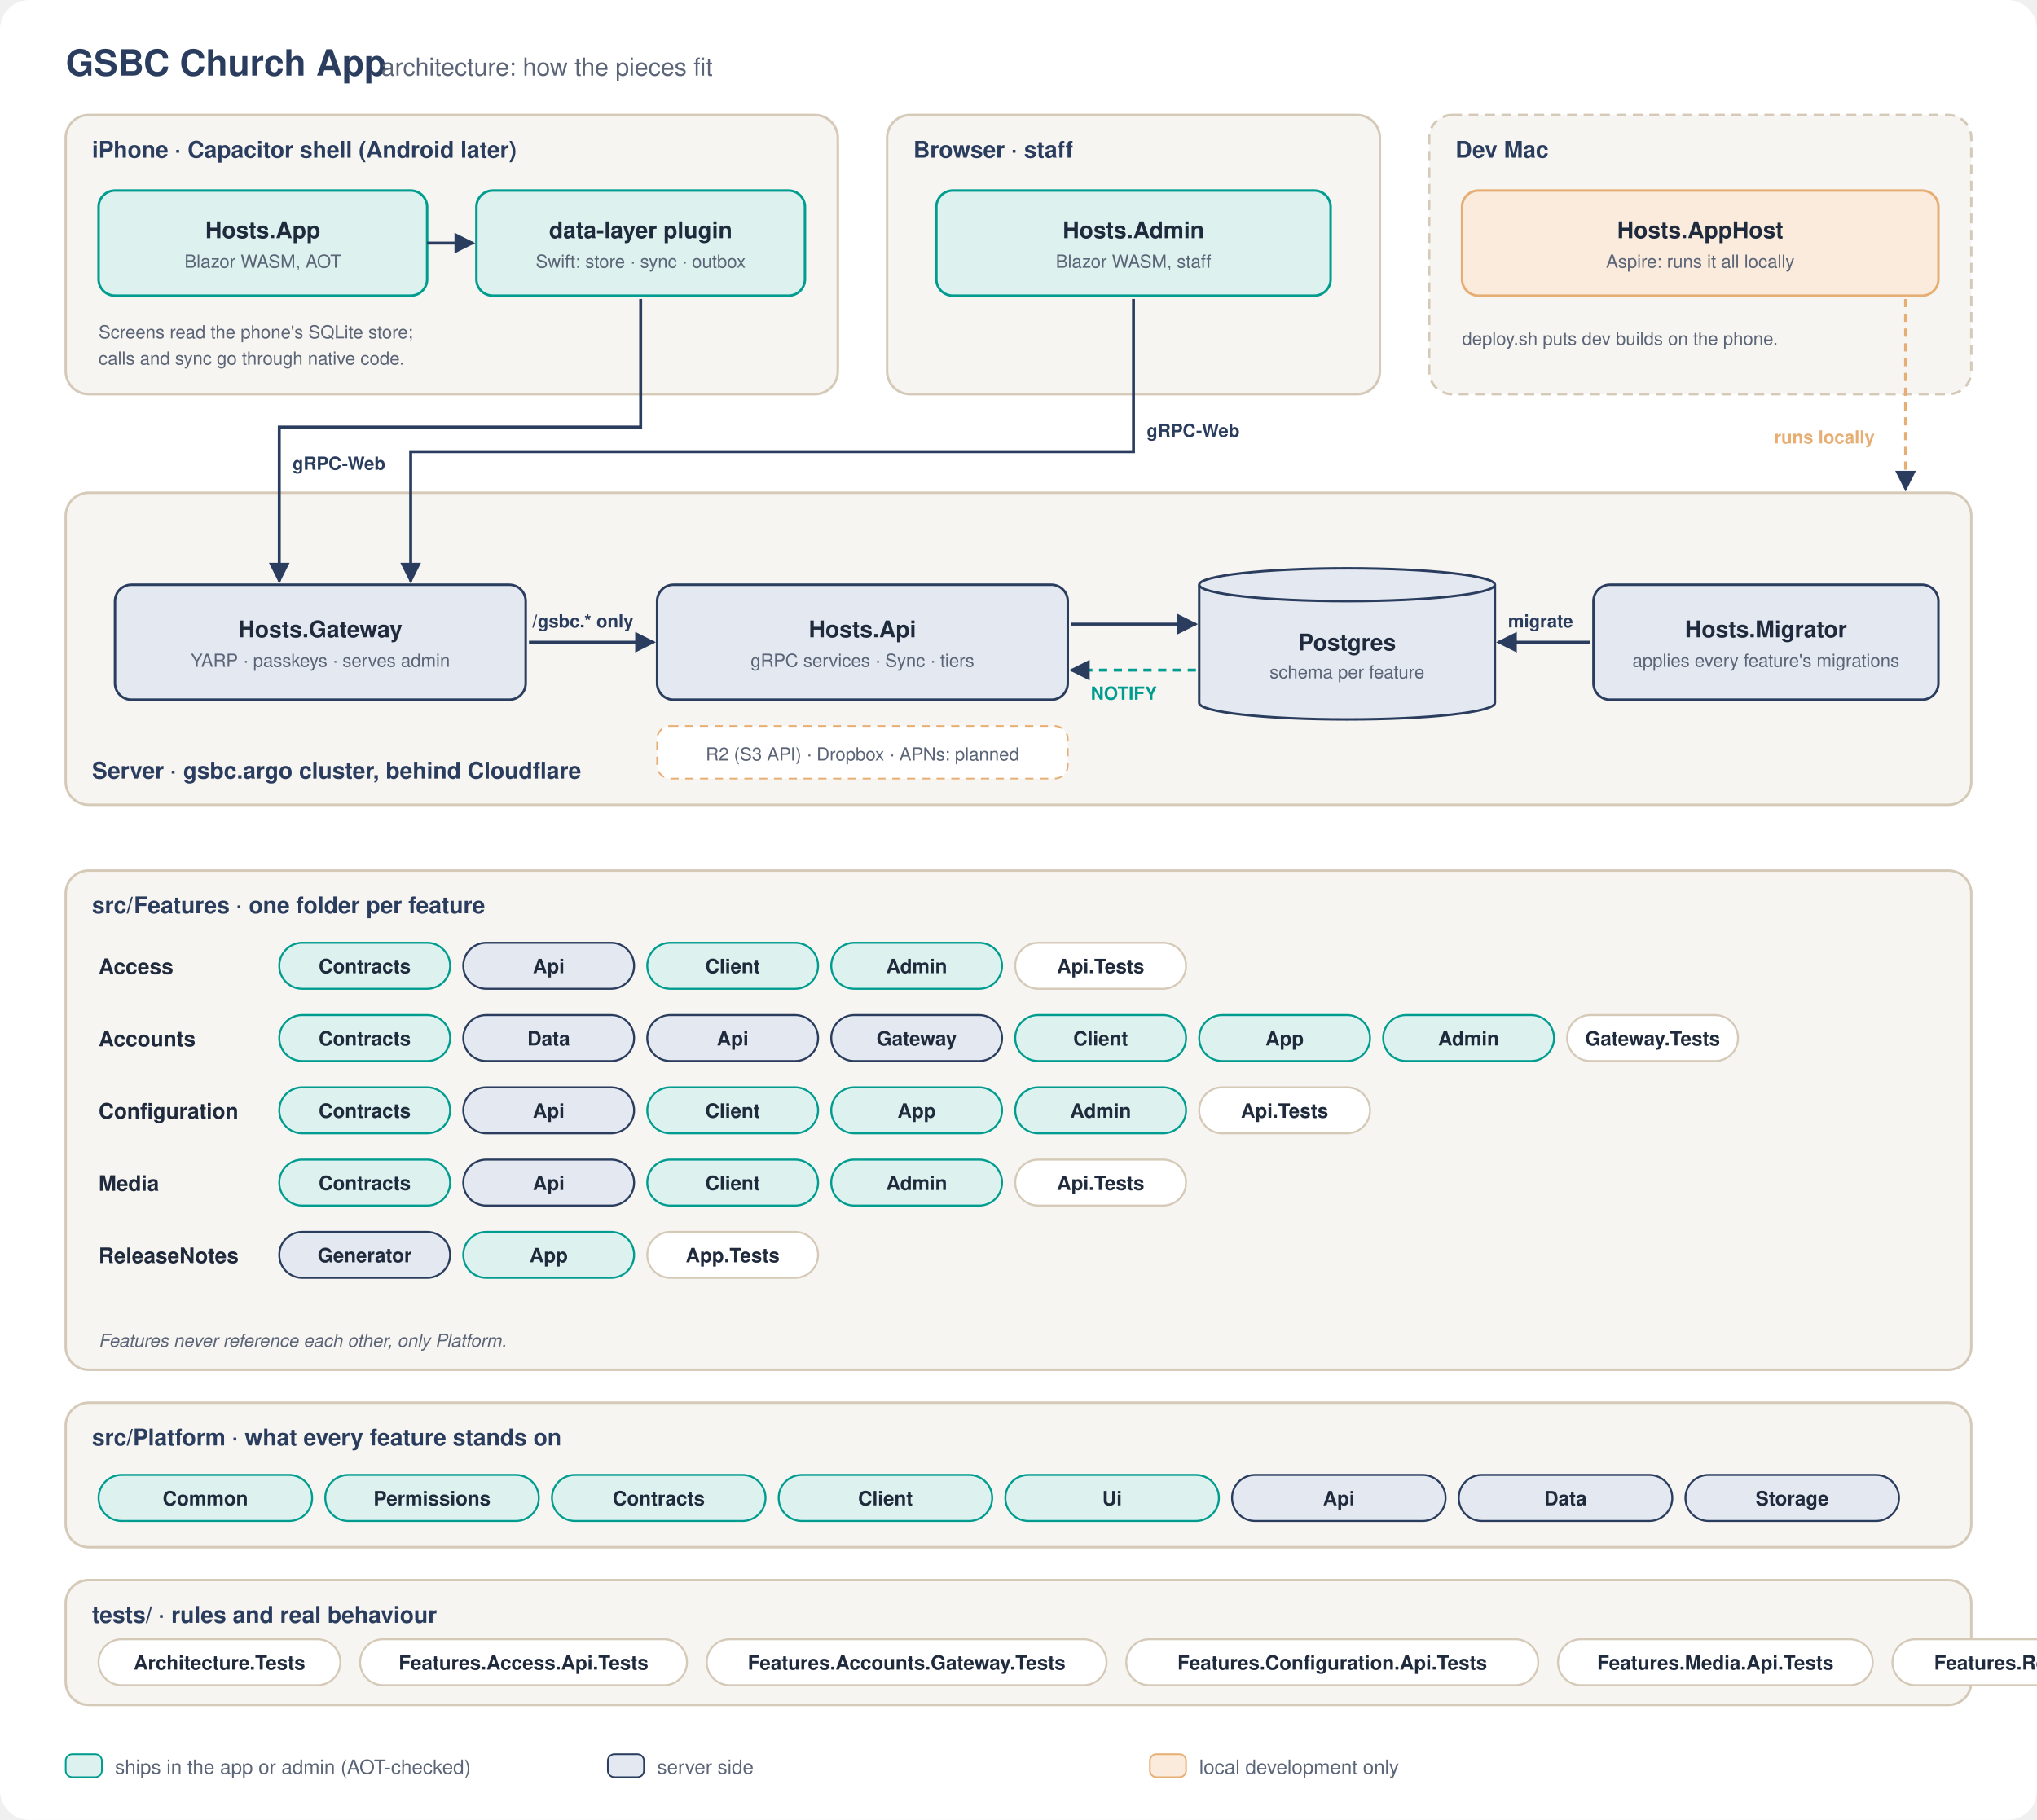
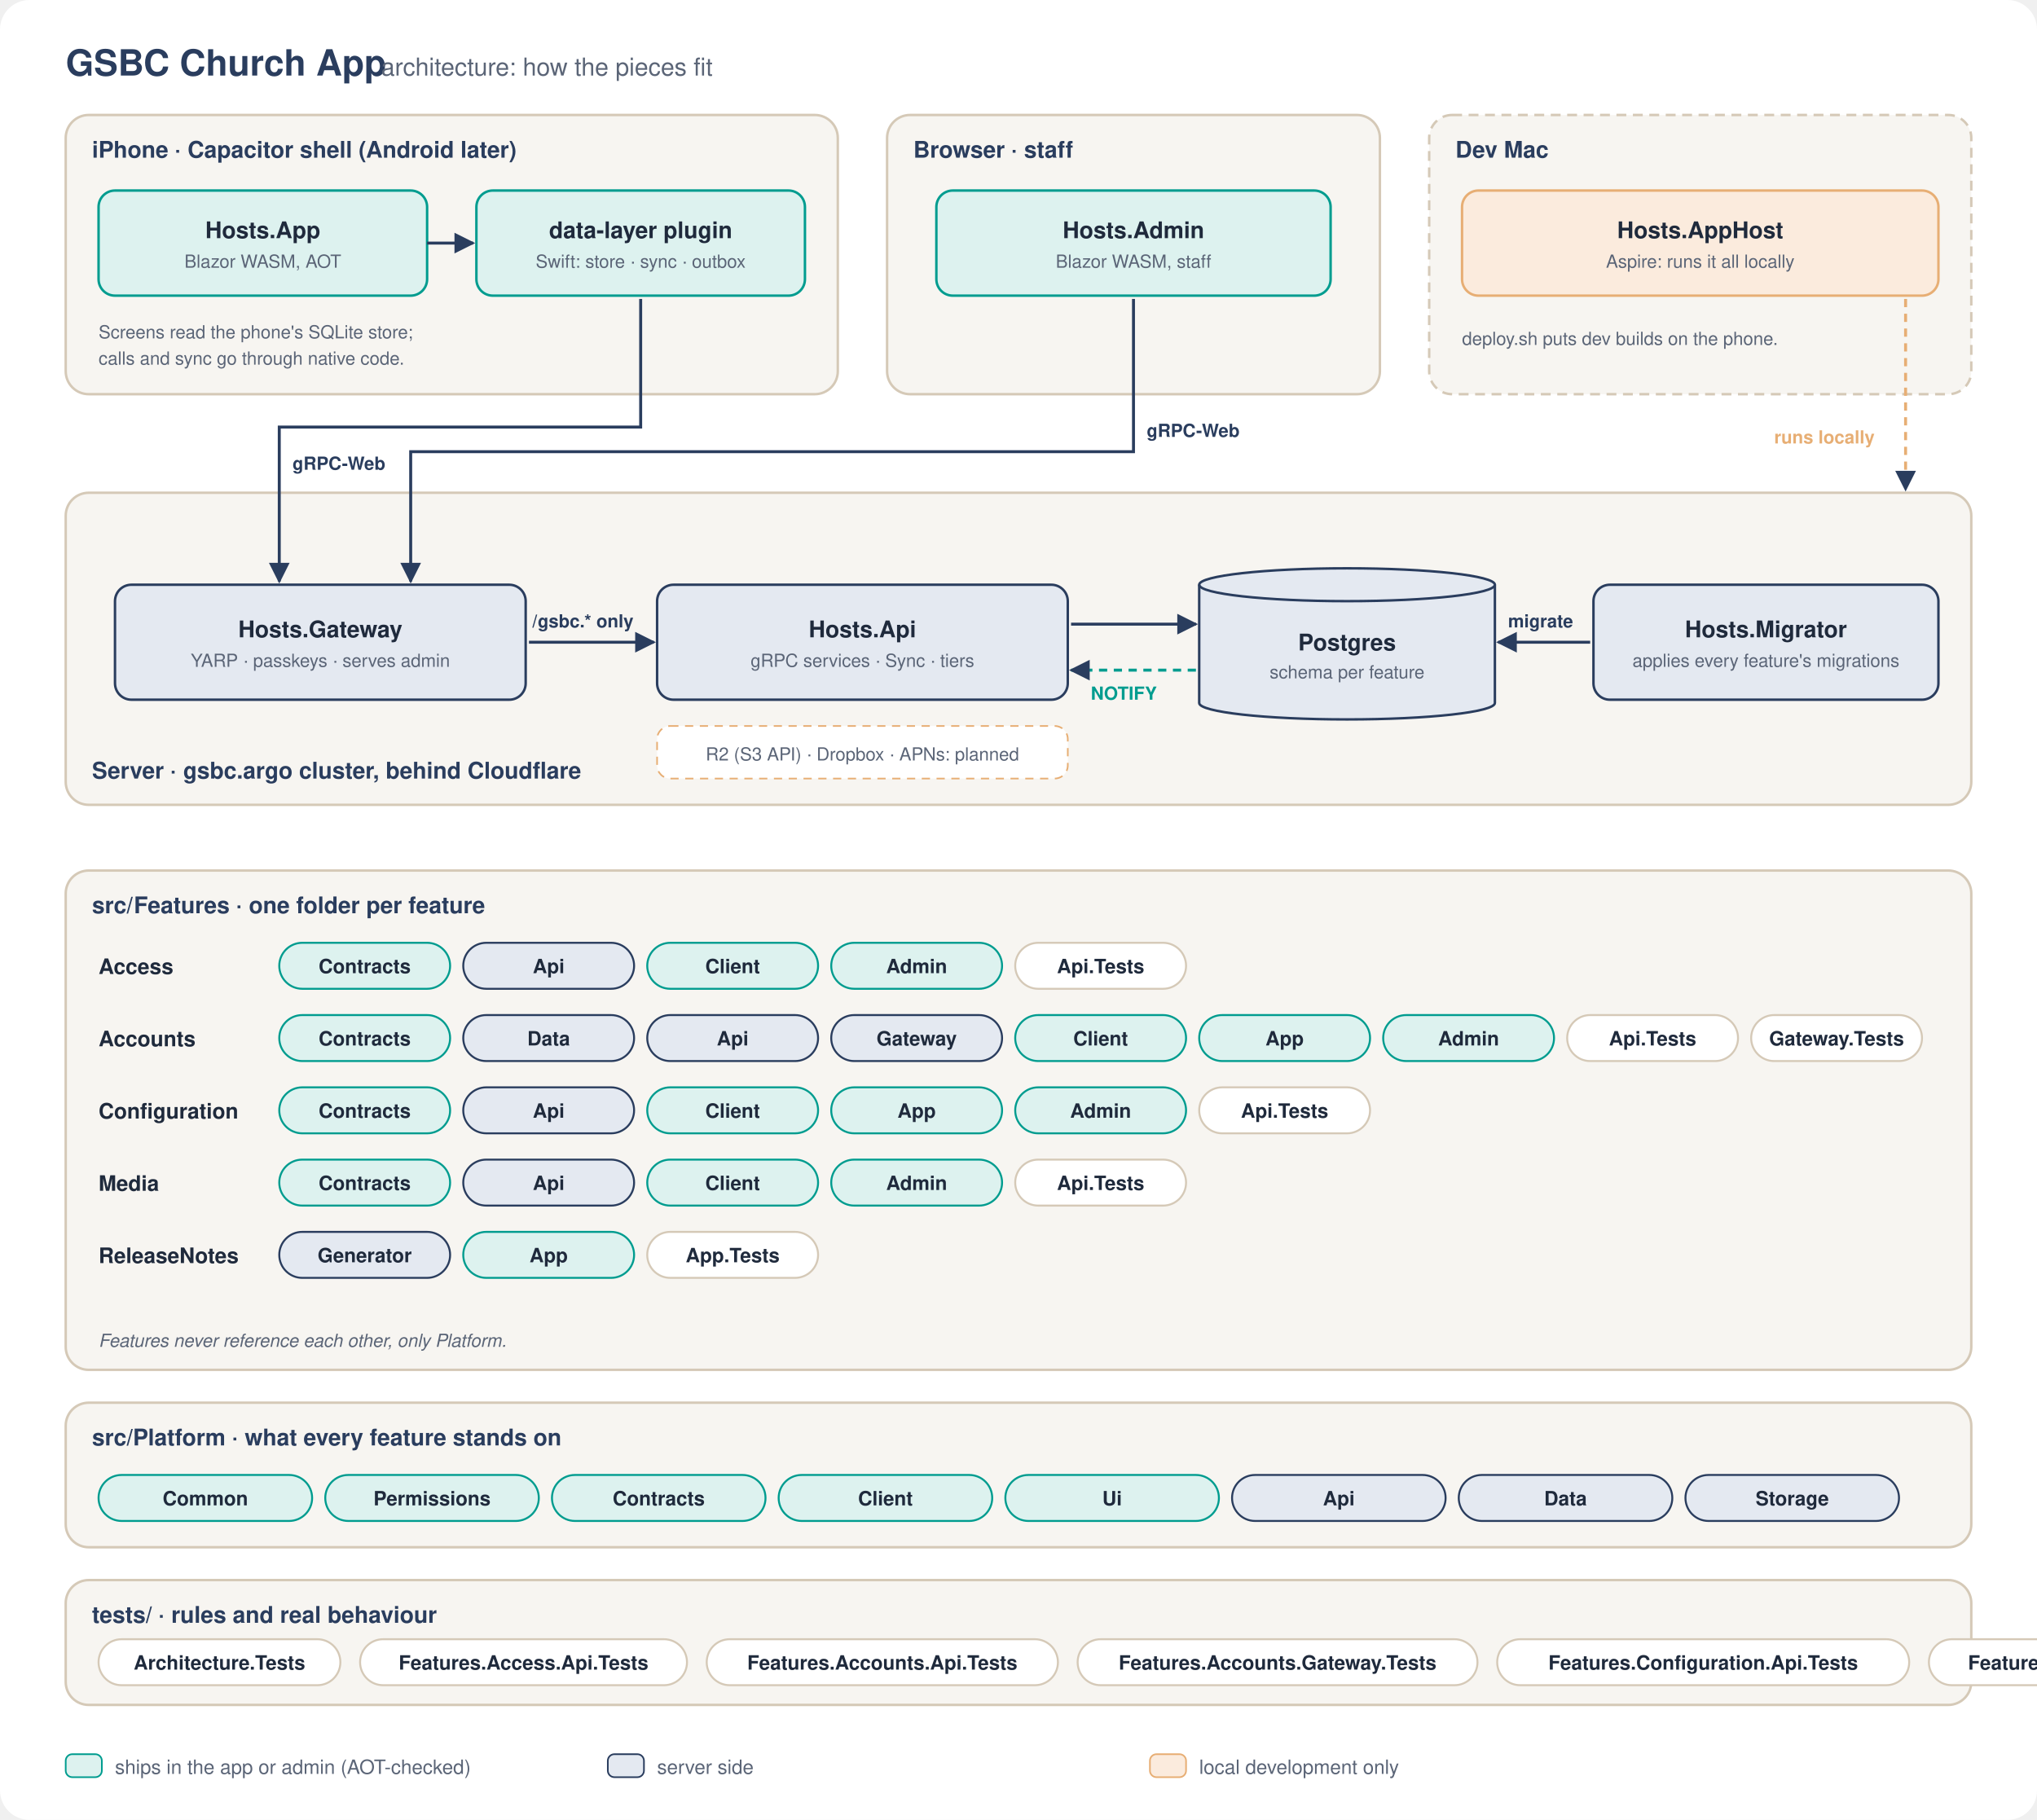
<svg xmlns="http://www.w3.org/2000/svg" viewBox="0 0 1240 1108" width="1240" height="1108" font-family="Montserrat, -apple-system, 'Segoe UI', Helvetica, Arial, sans-serif" role="img" aria-label="GSBC Church App architecture">
  <defs>
    <marker id="arrow" viewBox="0 0 10 10" refX="9" refY="5" markerWidth="7" markerHeight="7" orient="auto-start-reverse">
      <path d="M0,0 L10,5 L0,10 z" fill="#2A3D5E" />
    </marker>
  </defs>
  <rect width="1240" height="1108" rx="18" fill="#FFFFFF" />
  <text x="40" y="46" font-size="22" font-weight="700" fill="#2A3D5E" text-anchor="start">GSBC Church App</text>
  <text x="232" y="46" font-size="15" font-weight="400" fill="#5B6577" text-anchor="start">architecture: how the pieces fit</text>
  <rect x="40" y="70" width="470" height="170" rx="14" fill="#F7F5F1" stroke="#D5C9B7" stroke-width="1.5" />
  <text x="56" y="96" font-size="14" font-weight="700" fill="#2A3D5E" text-anchor="start">iPhone · Capacitor shell (Android later)</text>
  <g data-project="GSBC.ChurchApp.Hosts.App">
    <rect x="60" y="116" width="200" height="64" rx="10" fill="#DDF2EF" stroke="#009C8F" stroke-width="1.5" />
    <text x="160.0" y="145.0" font-size="14" font-weight="700" fill="#1F2A3C" text-anchor="middle">Hosts.App</text>
    <text x="160.0" y="163.0" font-size="11" font-weight="400" fill="#5B6577" text-anchor="middle">Blazor WASM, AOT</text>
  </g>
  <g>
    <rect x="290" y="116" width="200" height="64" rx="10" fill="#DDF2EF" stroke="#009C8F" stroke-width="1.5" />
    <text x="390.0" y="145.0" font-size="14" font-weight="700" fill="#1F2A3C" text-anchor="middle">data-layer plugin</text>
    <text x="390.0" y="163.0" font-size="11" font-weight="400" fill="#5B6577" text-anchor="middle">Swift: store · sync · outbox</text>
  </g>
  <path d="M260,148 L288,148" fill="none" stroke="#2A3D5E" stroke-width="1.8" marker-end="url(#arrow)" />
  <text x="60" y="206" font-size="11" font-weight="400" fill="#5B6577" text-anchor="start">Screens read the phone's SQLite store;</text>
  <text x="60" y="222" font-size="11" font-weight="400" fill="#5B6577" text-anchor="start">calls and sync go through native code.</text>
  <rect x="540" y="70" width="300" height="170" rx="14" fill="#F7F5F1" stroke="#D5C9B7" stroke-width="1.5" />
  <text x="556" y="96" font-size="14" font-weight="700" fill="#2A3D5E" text-anchor="start">Browser · staff</text>
  <g data-project="GSBC.ChurchApp.Hosts.Admin">
    <rect x="570" y="116" width="240" height="64" rx="10" fill="#DDF2EF" stroke="#009C8F" stroke-width="1.5" />
    <text x="690.0" y="145.0" font-size="14" font-weight="700" fill="#1F2A3C" text-anchor="middle">Hosts.Admin</text>
    <text x="690.0" y="163.0" font-size="11" font-weight="400" fill="#5B6577" text-anchor="middle">Blazor WASM, staff</text>
  </g>
  <rect x="870" y="70" width="330" height="170" rx="14" fill="#F7F5F1" stroke="#D5C9B7" stroke-width="1.5" stroke-dasharray="6 4" />
  <text x="886" y="96" font-size="14" font-weight="700" fill="#2A3D5E" text-anchor="start">Dev Mac</text>
  <g data-project="GSBC.ChurchApp.Hosts.AppHost">
    <rect x="890" y="116" width="290" height="64" rx="10" fill="#FBEBDD" stroke="#E7AE74" stroke-width="1.5" />
    <text x="1035.0" y="145.0" font-size="14" font-weight="700" fill="#1F2A3C" text-anchor="middle">Hosts.AppHost</text>
    <text x="1035.0" y="163.0" font-size="11" font-weight="400" fill="#5B6577" text-anchor="middle">Aspire: runs it all locally</text>
  </g>
  <text x="890" y="210" font-size="11" font-weight="400" fill="#5B6577" text-anchor="start">deploy.sh puts dev builds on the phone.</text>
  <rect x="40" y="300" width="1160" height="190" rx="14" fill="#F7F5F1" stroke="#D5C9B7" stroke-width="1.5" />
  <text x="56" y="474" font-size="14" font-weight="700" fill="#2A3D5E" text-anchor="start">Server · gsbc.argo cluster, behind Cloudflare</text>
  <g data-project="GSBC.ChurchApp.Hosts.Gateway">
    <rect x="70" y="356" width="250" height="70" rx="10" fill="#E4E9F1" stroke="#2A3D5E" stroke-width="1.5" />
    <text x="195.0" y="388.0" font-size="14" font-weight="700" fill="#1F2A3C" text-anchor="middle">Hosts.Gateway</text>
    <text x="195.0" y="406.0" font-size="11" font-weight="400" fill="#5B6577" text-anchor="middle">YARP · passkeys · serves admin</text>
  </g>
  <g data-project="GSBC.ChurchApp.Hosts.Api">
    <rect x="400" y="356" width="250" height="70" rx="10" fill="#E4E9F1" stroke="#2A3D5E" stroke-width="1.5" />
    <text x="525.0" y="388.0" font-size="14" font-weight="700" fill="#1F2A3C" text-anchor="middle">Hosts.Api</text>
    <text x="525.0" y="406.0" font-size="11" font-weight="400" fill="#5B6577" text-anchor="middle">gRPC services · Sync · tiers</text>
  </g>
  <path d="M730,356 a90.0,10 0 0,1 180,0 v72 a90.0,10 0 0,1 -180,0 z" fill="#E4E9F1" stroke="#2A3D5E" stroke-width="1.5" />
  <path d="M730,356 a90.0,10 0 0,0 180,0" fill="none" stroke="#2A3D5E" stroke-width="1.5" />
  <text x="820.0" y="396.0" font-size="14" font-weight="700" fill="#1F2A3C" text-anchor="middle">Postgres</text>
  <text x="820.0" y="413.0" font-size="11" font-weight="400" fill="#5B6577" text-anchor="middle">schema per feature</text>
  <g data-project="GSBC.ChurchApp.Hosts.Migrator">
    <rect x="970" y="356" width="210" height="70" rx="10" fill="#E4E9F1" stroke="#2A3D5E" stroke-width="1.5" />
    <text x="1075.0" y="388.0" font-size="14" font-weight="700" fill="#1F2A3C" text-anchor="middle">Hosts.Migrator</text>
    <text x="1075.0" y="406.0" font-size="11" font-weight="400" fill="#5B6577" text-anchor="middle">applies every feature's migrations</text>
  </g>
  <rect x="400" y="442" width="250" height="32" rx="8" fill="#FFFFFF" stroke="#E7AE74" stroke-dasharray="5 4" />
  <text x="525" y="463" font-size="11" font-weight="400" fill="#5B6577" text-anchor="middle">R2 (S3 API) · Dropbox · APNs: planned</text>
  <path d="M390,182 L390,260 L170,260 L170,354" fill="none" stroke="#2A3D5E" stroke-width="1.8" marker-end="url(#arrow)" />
  <text x="178" y="286" font-size="11" font-weight="600" fill="#2A3D5E" text-anchor="start">gRPC-Web</text>
  <path d="M690,182 L690,275 L250,275 L250,354" fill="none" stroke="#2A3D5E" stroke-width="1.8" marker-end="url(#arrow)" />
  <text x="698" y="266" font-size="11" font-weight="600" fill="#2A3D5E" text-anchor="start">gRPC-Web</text>
  <path d="M322,391 L398,391" fill="none" stroke="#2A3D5E" stroke-width="1.8" marker-end="url(#arrow)" />
  <text x="324" y="382" font-size="11" font-weight="600" fill="#2A3D5E" text-anchor="start">/gsbc.* only</text>
  <path d="M652,380 L728,380" fill="none" stroke="#2A3D5E" stroke-width="1.8" marker-end="url(#arrow)" />
  <path d="M728,408 L652,408" fill="none" stroke="#009C8F" stroke-width="1.8" stroke-dasharray="5 4" marker-end="url(#arrow)" />
  <text x="664" y="426" font-size="11" font-weight="600" fill="#009C8F" text-anchor="start">NOTIFY</text>
  <path d="M968,391 L912,391" fill="none" stroke="#2A3D5E" stroke-width="1.8" marker-end="url(#arrow)" />
  <text x="918" y="382" font-size="11" font-weight="600" fill="#2A3D5E" text-anchor="start">migrate</text>
  <path d="M1160,182 L1160,298" fill="none" stroke="#E7AE74" stroke-width="1.8" stroke-dasharray="5 4" marker-end="url(#arrow)" />
  <text x="1080" y="270" font-size="11" font-weight="600" fill="#E7AE74" text-anchor="start">runs locally</text>
  <rect x="40" y="530" width="1160" height="304" rx="14" fill="#F7F5F1" stroke="#D5C9B7" stroke-width="1.5" />
  <text x="56" y="556" font-size="14" font-weight="700" fill="#2A3D5E" text-anchor="start">src/Features · one folder per feature</text>
  <text x="60" y="593" font-size="13" font-weight="700" fill="#1F2A3C" text-anchor="start">Access</text>
  <g data-project="GSBC.ChurchApp.Features.Access.Contracts">
    <rect x="170" y="574" width="104" height="28" rx="14" fill="#DDF2EF" stroke="#009C8F" stroke-width="1.2" />
    <text x="222.0" y="592.5" font-size="12" font-weight="600" fill="#1F2A3C" text-anchor="middle">Contracts</text>
  </g>
  <g data-project="GSBC.ChurchApp.Features.Access.Api">
    <rect x="282" y="574" width="104" height="28" rx="14" fill="#E4E9F1" stroke="#2A3D5E" stroke-width="1.2" />
    <text x="334.0" y="592.5" font-size="12" font-weight="600" fill="#1F2A3C" text-anchor="middle">Api</text>
  </g>
  <g data-project="GSBC.ChurchApp.Features.Access.Client">
    <rect x="394" y="574" width="104" height="28" rx="14" fill="#DDF2EF" stroke="#009C8F" stroke-width="1.2" />
    <text x="446.0" y="592.5" font-size="12" font-weight="600" fill="#1F2A3C" text-anchor="middle">Client</text>
  </g>
  <g data-project="GSBC.ChurchApp.Features.Access.Admin">
    <rect x="506" y="574" width="104" height="28" rx="14" fill="#DDF2EF" stroke="#009C8F" stroke-width="1.2" />
    <text x="558.0" y="592.5" font-size="12" font-weight="600" fill="#1F2A3C" text-anchor="middle">Admin</text>
  </g>
  <g data-project="GSBC.ChurchApp.Features.Access.Api.Tests">
    <rect x="618" y="574" width="104" height="28" rx="14" fill="#FFFFFF" stroke="#D5C9B7" stroke-width="1.2" />
    <text x="670.0" y="592.5" font-size="12" font-weight="600" fill="#1F2A3C" text-anchor="middle">Api.Tests</text>
  </g>
  <text x="60" y="637" font-size="13" font-weight="700" fill="#1F2A3C" text-anchor="start">Accounts</text>
  <g data-project="GSBC.ChurchApp.Features.Accounts.Contracts">
    <rect x="170" y="618" width="104" height="28" rx="14" fill="#DDF2EF" stroke="#009C8F" stroke-width="1.2" />
    <text x="222.0" y="636.5" font-size="12" font-weight="600" fill="#1F2A3C" text-anchor="middle">Contracts</text>
  </g>
  <g data-project="GSBC.ChurchApp.Features.Accounts.Data">
    <rect x="282" y="618" width="104" height="28" rx="14" fill="#E4E9F1" stroke="#2A3D5E" stroke-width="1.2" />
    <text x="334.0" y="636.5" font-size="12" font-weight="600" fill="#1F2A3C" text-anchor="middle">Data</text>
  </g>
  <g data-project="GSBC.ChurchApp.Features.Accounts.Api">
    <rect x="394" y="618" width="104" height="28" rx="14" fill="#E4E9F1" stroke="#2A3D5E" stroke-width="1.2" />
    <text x="446.0" y="636.5" font-size="12" font-weight="600" fill="#1F2A3C" text-anchor="middle">Api</text>
  </g>
  <g data-project="GSBC.ChurchApp.Features.Accounts.Gateway">
    <rect x="506" y="618" width="104" height="28" rx="14" fill="#E4E9F1" stroke="#2A3D5E" stroke-width="1.2" />
    <text x="558.0" y="636.5" font-size="12" font-weight="600" fill="#1F2A3C" text-anchor="middle">Gateway</text>
  </g>
  <g data-project="GSBC.ChurchApp.Features.Accounts.Client">
    <rect x="618" y="618" width="104" height="28" rx="14" fill="#DDF2EF" stroke="#009C8F" stroke-width="1.2" />
    <text x="670.0" y="636.5" font-size="12" font-weight="600" fill="#1F2A3C" text-anchor="middle">Client</text>
  </g>
  <g data-project="GSBC.ChurchApp.Features.Accounts.App">
    <rect x="730" y="618" width="104" height="28" rx="14" fill="#DDF2EF" stroke="#009C8F" stroke-width="1.2" />
    <text x="782.0" y="636.5" font-size="12" font-weight="600" fill="#1F2A3C" text-anchor="middle">App</text>
  </g>
  <g data-project="GSBC.ChurchApp.Features.Accounts.Admin">
    <rect x="842" y="618" width="104" height="28" rx="14" fill="#DDF2EF" stroke="#009C8F" stroke-width="1.2" />
    <text x="894.0" y="636.5" font-size="12" font-weight="600" fill="#1F2A3C" text-anchor="middle">Admin</text>
  </g>
+   <g data-project="GSBC.ChurchApp.Features.Accounts.Api.Tests">
+     <rect x="954" y="618" width="104" height="28" rx="14" fill="#FFFFFF" stroke="#D5C9B7" stroke-width="1.2" />
+     <text x="1006.0" y="636.5" font-size="12" font-weight="600" fill="#1F2A3C" text-anchor="middle">Api.Tests</text>
+   </g>
  <g data-project="GSBC.ChurchApp.Features.Accounts.Gateway.Tests">
-     <rect x="954" y="618" width="104" height="28" rx="14" fill="#FFFFFF" stroke="#D5C9B7" stroke-width="1.2" />
-     <text x="1006.0" y="636.5" font-size="12" font-weight="600" fill="#1F2A3C" text-anchor="middle">Gateway.Tests</text>
+     <rect x="1066" y="618" width="104" height="28" rx="14" fill="#FFFFFF" stroke="#D5C9B7" stroke-width="1.2" />
+     <text x="1118.0" y="636.5" font-size="12" font-weight="600" fill="#1F2A3C" text-anchor="middle">Gateway.Tests</text>
  </g>
  <text x="60" y="681" font-size="13" font-weight="700" fill="#1F2A3C" text-anchor="start">Configuration</text>
  <g data-project="GSBC.ChurchApp.Features.Configuration.Contracts">
    <rect x="170" y="662" width="104" height="28" rx="14" fill="#DDF2EF" stroke="#009C8F" stroke-width="1.2" />
    <text x="222.0" y="680.5" font-size="12" font-weight="600" fill="#1F2A3C" text-anchor="middle">Contracts</text>
  </g>
  <g data-project="GSBC.ChurchApp.Features.Configuration.Api">
    <rect x="282" y="662" width="104" height="28" rx="14" fill="#E4E9F1" stroke="#2A3D5E" stroke-width="1.2" />
    <text x="334.0" y="680.5" font-size="12" font-weight="600" fill="#1F2A3C" text-anchor="middle">Api</text>
  </g>
  <g data-project="GSBC.ChurchApp.Features.Configuration.Client">
    <rect x="394" y="662" width="104" height="28" rx="14" fill="#DDF2EF" stroke="#009C8F" stroke-width="1.2" />
    <text x="446.0" y="680.5" font-size="12" font-weight="600" fill="#1F2A3C" text-anchor="middle">Client</text>
  </g>
  <g data-project="GSBC.ChurchApp.Features.Configuration.App">
    <rect x="506" y="662" width="104" height="28" rx="14" fill="#DDF2EF" stroke="#009C8F" stroke-width="1.2" />
    <text x="558.0" y="680.5" font-size="12" font-weight="600" fill="#1F2A3C" text-anchor="middle">App</text>
  </g>
  <g data-project="GSBC.ChurchApp.Features.Configuration.Admin">
    <rect x="618" y="662" width="104" height="28" rx="14" fill="#DDF2EF" stroke="#009C8F" stroke-width="1.2" />
    <text x="670.0" y="680.5" font-size="12" font-weight="600" fill="#1F2A3C" text-anchor="middle">Admin</text>
  </g>
  <g data-project="GSBC.ChurchApp.Features.Configuration.Api.Tests">
    <rect x="730" y="662" width="104" height="28" rx="14" fill="#FFFFFF" stroke="#D5C9B7" stroke-width="1.2" />
    <text x="782.0" y="680.5" font-size="12" font-weight="600" fill="#1F2A3C" text-anchor="middle">Api.Tests</text>
  </g>
  <text x="60" y="725" font-size="13" font-weight="700" fill="#1F2A3C" text-anchor="start">Media</text>
  <g data-project="GSBC.ChurchApp.Features.Media.Contracts">
    <rect x="170" y="706" width="104" height="28" rx="14" fill="#DDF2EF" stroke="#009C8F" stroke-width="1.2" />
    <text x="222.0" y="724.5" font-size="12" font-weight="600" fill="#1F2A3C" text-anchor="middle">Contracts</text>
  </g>
  <g data-project="GSBC.ChurchApp.Features.Media.Api">
    <rect x="282" y="706" width="104" height="28" rx="14" fill="#E4E9F1" stroke="#2A3D5E" stroke-width="1.2" />
    <text x="334.0" y="724.5" font-size="12" font-weight="600" fill="#1F2A3C" text-anchor="middle">Api</text>
  </g>
  <g data-project="GSBC.ChurchApp.Features.Media.Client">
    <rect x="394" y="706" width="104" height="28" rx="14" fill="#DDF2EF" stroke="#009C8F" stroke-width="1.2" />
    <text x="446.0" y="724.5" font-size="12" font-weight="600" fill="#1F2A3C" text-anchor="middle">Client</text>
  </g>
  <g data-project="GSBC.ChurchApp.Features.Media.Admin">
    <rect x="506" y="706" width="104" height="28" rx="14" fill="#DDF2EF" stroke="#009C8F" stroke-width="1.2" />
    <text x="558.0" y="724.5" font-size="12" font-weight="600" fill="#1F2A3C" text-anchor="middle">Admin</text>
  </g>
  <g data-project="GSBC.ChurchApp.Features.Media.Api.Tests">
    <rect x="618" y="706" width="104" height="28" rx="14" fill="#FFFFFF" stroke="#D5C9B7" stroke-width="1.2" />
    <text x="670.0" y="724.5" font-size="12" font-weight="600" fill="#1F2A3C" text-anchor="middle">Api.Tests</text>
  </g>
  <text x="60" y="769" font-size="13" font-weight="700" fill="#1F2A3C" text-anchor="start">ReleaseNotes</text>
  <g data-project="GSBC.ChurchApp.Features.ReleaseNotes.Generator">
    <rect x="170" y="750" width="104" height="28" rx="14" fill="#E4E9F1" stroke="#2A3D5E" stroke-width="1.2" />
    <text x="222.0" y="768.5" font-size="12" font-weight="600" fill="#1F2A3C" text-anchor="middle">Generator</text>
  </g>
  <g data-project="GSBC.ChurchApp.Features.ReleaseNotes.App">
    <rect x="282" y="750" width="104" height="28" rx="14" fill="#DDF2EF" stroke="#009C8F" stroke-width="1.2" />
    <text x="334.0" y="768.5" font-size="12" font-weight="600" fill="#1F2A3C" text-anchor="middle">App</text>
  </g>
  <g data-project="GSBC.ChurchApp.Features.ReleaseNotes.App.Tests">
    <rect x="394" y="750" width="104" height="28" rx="14" fill="#FFFFFF" stroke="#D5C9B7" stroke-width="1.2" />
    <text x="446.0" y="768.5" font-size="12" font-weight="600" fill="#1F2A3C" text-anchor="middle">App.Tests</text>
  </g>
  <text x="60" y="820" font-size="11" font-weight="400" fill="#5B6577" text-anchor="start" font-style="italic">Features never reference each other, only Platform.</text>
  <rect x="40" y="854" width="1160" height="88" rx="14" fill="#F7F5F1" stroke="#D5C9B7" stroke-width="1.5" />
  <text x="56" y="880" font-size="14" font-weight="700" fill="#2A3D5E" text-anchor="start">src/Platform · what every feature stands on</text>
  <g data-project="GSBC.ChurchApp.Platform.Common">
    <rect x="60" y="898" width="130" height="28" rx="14" fill="#DDF2EF" stroke="#009C8F" stroke-width="1.2" />
    <text x="125.0" y="916.5" font-size="12" font-weight="600" fill="#1F2A3C" text-anchor="middle">Common</text>
  </g>
  <g data-project="GSBC.ChurchApp.Platform.Permissions">
    <rect x="198" y="898" width="130" height="28" rx="14" fill="#DDF2EF" stroke="#009C8F" stroke-width="1.2" />
    <text x="263.0" y="916.5" font-size="12" font-weight="600" fill="#1F2A3C" text-anchor="middle">Permissions</text>
  </g>
  <g data-project="GSBC.ChurchApp.Platform.Contracts">
    <rect x="336" y="898" width="130" height="28" rx="14" fill="#DDF2EF" stroke="#009C8F" stroke-width="1.2" />
    <text x="401.0" y="916.5" font-size="12" font-weight="600" fill="#1F2A3C" text-anchor="middle">Contracts</text>
  </g>
  <g data-project="GSBC.ChurchApp.Platform.Client">
    <rect x="474" y="898" width="130" height="28" rx="14" fill="#DDF2EF" stroke="#009C8F" stroke-width="1.2" />
    <text x="539.0" y="916.5" font-size="12" font-weight="600" fill="#1F2A3C" text-anchor="middle">Client</text>
  </g>
  <g data-project="GSBC.ChurchApp.Platform.Ui">
    <rect x="612" y="898" width="130" height="28" rx="14" fill="#DDF2EF" stroke="#009C8F" stroke-width="1.2" />
    <text x="677.0" y="916.5" font-size="12" font-weight="600" fill="#1F2A3C" text-anchor="middle">Ui</text>
  </g>
  <g data-project="GSBC.ChurchApp.Platform.Api">
    <rect x="750" y="898" width="130" height="28" rx="14" fill="#E4E9F1" stroke="#2A3D5E" stroke-width="1.2" />
    <text x="815.0" y="916.5" font-size="12" font-weight="600" fill="#1F2A3C" text-anchor="middle">Api</text>
  </g>
  <g data-project="GSBC.ChurchApp.Platform.Data">
    <rect x="888" y="898" width="130" height="28" rx="14" fill="#E4E9F1" stroke="#2A3D5E" stroke-width="1.2" />
    <text x="953.0" y="916.5" font-size="12" font-weight="600" fill="#1F2A3C" text-anchor="middle">Data</text>
  </g>
  <g data-project="GSBC.ChurchApp.Platform.Storage">
    <rect x="1026" y="898" width="130" height="28" rx="14" fill="#E4E9F1" stroke="#2A3D5E" stroke-width="1.2" />
    <text x="1091.0" y="916.5" font-size="12" font-weight="600" fill="#1F2A3C" text-anchor="middle">Storage</text>
  </g>
  <rect x="40" y="962" width="1160" height="76" rx="14" fill="#F7F5F1" stroke="#D5C9B7" stroke-width="1.5" />
  <text x="56" y="988" font-size="14" font-weight="700" fill="#2A3D5E" text-anchor="start">tests/ · rules and real behaviour</text>
  <g data-project="GSBC.ChurchApp.Architecture.Tests">
    <rect x="60" y="998" width="147.2" height="28" rx="14" fill="#FFFFFF" stroke="#D5C9B7" stroke-width="1.2" />
    <text x="133.6" y="1016.5" font-size="12" font-weight="600" fill="#1F2A3C" text-anchor="middle">Architecture.Tests</text>
  </g>
  <g data-project="GSBC.ChurchApp.Features.Access.Api.Tests">
    <rect x="219.2" y="998" width="199.0" height="28" rx="14" fill="#FFFFFF" stroke="#D5C9B7" stroke-width="1.2" />
    <text x="318.7" y="1016.5" font-size="12" font-weight="600" fill="#1F2A3C" text-anchor="middle">Features.Access.Api.Tests</text>
  </g>
+   <g data-project="GSBC.ChurchApp.Features.Accounts.Api.Tests">
+     <rect x="430.2" y="998" width="213.8" height="28" rx="14" fill="#FFFFFF" stroke="#D5C9B7" stroke-width="1.2" />
+     <text x="537.1" y="1016.5" font-size="12" font-weight="600" fill="#1F2A3C" text-anchor="middle">Features.Accounts.Api.Tests</text>
+   </g>
  <g data-project="GSBC.ChurchApp.Features.Accounts.Gateway.Tests">
-     <rect x="430.2" y="998" width="243.4" height="28" rx="14" fill="#FFFFFF" stroke="#D5C9B7" stroke-width="1.2" />
-     <text x="551.9" y="1016.5" font-size="12" font-weight="600" fill="#1F2A3C" text-anchor="middle">Features.Accounts.Gateway.Tests</text>
+     <rect x="656.0" y="998" width="243.4" height="28" rx="14" fill="#FFFFFF" stroke="#D5C9B7" stroke-width="1.2" />
+     <text x="777.7" y="1016.5" font-size="12" font-weight="600" fill="#1F2A3C" text-anchor="middle">Features.Accounts.Gateway.Tests</text>
  </g>
  <g data-project="GSBC.ChurchApp.Features.Configuration.Api.Tests">
-     <rect x="685.6" y="998" width="250.8" height="28" rx="14" fill="#FFFFFF" stroke="#D5C9B7" stroke-width="1.2" />
-     <text x="811.0" y="1016.5" font-size="12" font-weight="600" fill="#1F2A3C" text-anchor="middle">Features.Configuration.Api.Tests</text>
+     <rect x="911.4" y="998" width="250.8" height="28" rx="14" fill="#FFFFFF" stroke="#D5C9B7" stroke-width="1.2" />
+     <text x="1036.8" y="1016.5" font-size="12" font-weight="600" fill="#1F2A3C" text-anchor="middle">Features.Configuration.Api.Tests</text>
  </g>
  <g data-project="GSBC.ChurchApp.Features.Media.Api.Tests">
-     <rect x="948.4" y="998" width="191.6" height="28" rx="14" fill="#FFFFFF" stroke="#D5C9B7" stroke-width="1.2" />
-     <text x="1044.2" y="1016.5" font-size="12" font-weight="600" fill="#1F2A3C" text-anchor="middle">Features.Media.Api.Tests</text>
+     <rect x="1174.2" y="998" width="191.6" height="28" rx="14" fill="#FFFFFF" stroke="#D5C9B7" stroke-width="1.2" />
+     <text x="1270.0" y="1016.5" font-size="12" font-weight="600" fill="#1F2A3C" text-anchor="middle">Features.Media.Api.Tests</text>
  </g>
  <g data-project="GSBC.ChurchApp.Features.ReleaseNotes.App.Tests">
-     <rect x="1152.0" y="998" width="243.4" height="28" rx="14" fill="#FFFFFF" stroke="#D5C9B7" stroke-width="1.2" />
-     <text x="1273.7" y="1016.5" font-size="12" font-weight="600" fill="#1F2A3C" text-anchor="middle">Features.ReleaseNotes.App.Tests</text>
+     <rect x="1377.8" y="998" width="243.4" height="28" rx="14" fill="#FFFFFF" stroke="#D5C9B7" stroke-width="1.2" />
+     <text x="1499.5" y="1016.5" font-size="12" font-weight="600" fill="#1F2A3C" text-anchor="middle">Features.ReleaseNotes.App.Tests</text>
  </g>
  <g data-project="GSBC.ChurchApp.Platform.Api.Tests">
-     <rect x="1407.4" y="998" width="147.2" height="28" rx="14" fill="#FFFFFF" stroke="#D5C9B7" stroke-width="1.2" />
-     <text x="1481.0" y="1016.5" font-size="12" font-weight="600" fill="#1F2A3C" text-anchor="middle">Platform.Api.Tests</text>
+     <rect x="1633.2" y="998" width="147.2" height="28" rx="14" fill="#FFFFFF" stroke="#D5C9B7" stroke-width="1.2" />
+     <text x="1706.8" y="1016.5" font-size="12" font-weight="600" fill="#1F2A3C" text-anchor="middle">Platform.Api.Tests</text>
  </g>
  <g data-project="GSBC.ChurchApp.Platform.Contracts.Tests">
-     <rect x="1566.6" y="998" width="191.6" height="28" rx="14" fill="#FFFFFF" stroke="#D5C9B7" stroke-width="1.2" />
-     <text x="1662.4" y="1016.5" font-size="12" font-weight="600" fill="#1F2A3C" text-anchor="middle">Platform.Contracts.Tests</text>
+     <rect x="1792.4" y="998" width="191.6" height="28" rx="14" fill="#FFFFFF" stroke="#D5C9B7" stroke-width="1.2" />
+     <text x="1888.2" y="1016.5" font-size="12" font-weight="600" fill="#1F2A3C" text-anchor="middle">Platform.Contracts.Tests</text>
  </g>
  <g data-project="GSBC.ChurchApp.Platform.Permissions.Tests">
-     <rect x="1770.2" y="998" width="206.4" height="28" rx="14" fill="#FFFFFF" stroke="#D5C9B7" stroke-width="1.2" />
-     <text x="1873.4" y="1016.5" font-size="12" font-weight="600" fill="#1F2A3C" text-anchor="middle">Platform.Permissions.Tests</text>
+     <rect x="1996" y="998" width="206.4" height="28" rx="14" fill="#FFFFFF" stroke="#D5C9B7" stroke-width="1.2" />
+     <text x="2099.2" y="1016.5" font-size="12" font-weight="600" fill="#1F2A3C" text-anchor="middle">Platform.Permissions.Tests</text>
  </g>
  <rect x="40" y="1068" width="22" height="14" rx="4" fill="#DDF2EF" stroke="#009C8F" />
  <text x="70" y="1080" font-size="12" font-weight="400" fill="#5B6577" text-anchor="start">ships in the app or admin (AOT-checked)</text>
  <rect x="370" y="1068" width="22" height="14" rx="4" fill="#E4E9F1" stroke="#2A3D5E" />
  <text x="400" y="1080" font-size="12" font-weight="400" fill="#5B6577" text-anchor="start">server side</text>
  <rect x="700" y="1068" width="22" height="14" rx="4" fill="#FBEBDD" stroke="#E7AE74" />
  <text x="730" y="1080" font-size="12" font-weight="400" fill="#5B6577" text-anchor="start">local development only</text>
</svg>
